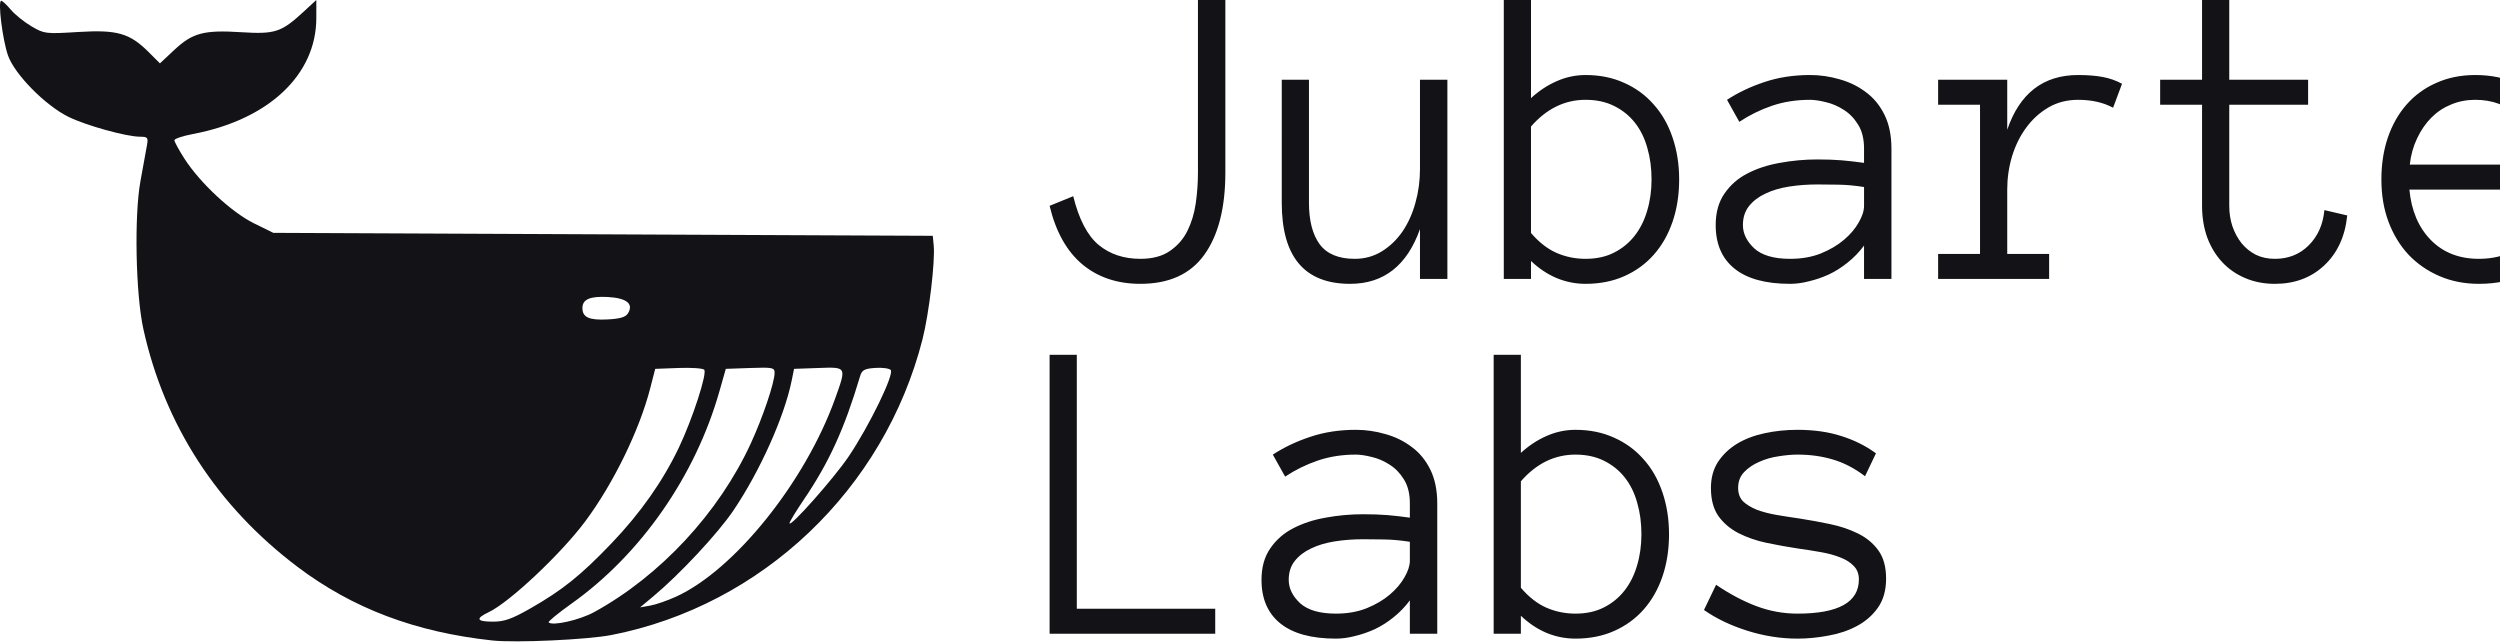
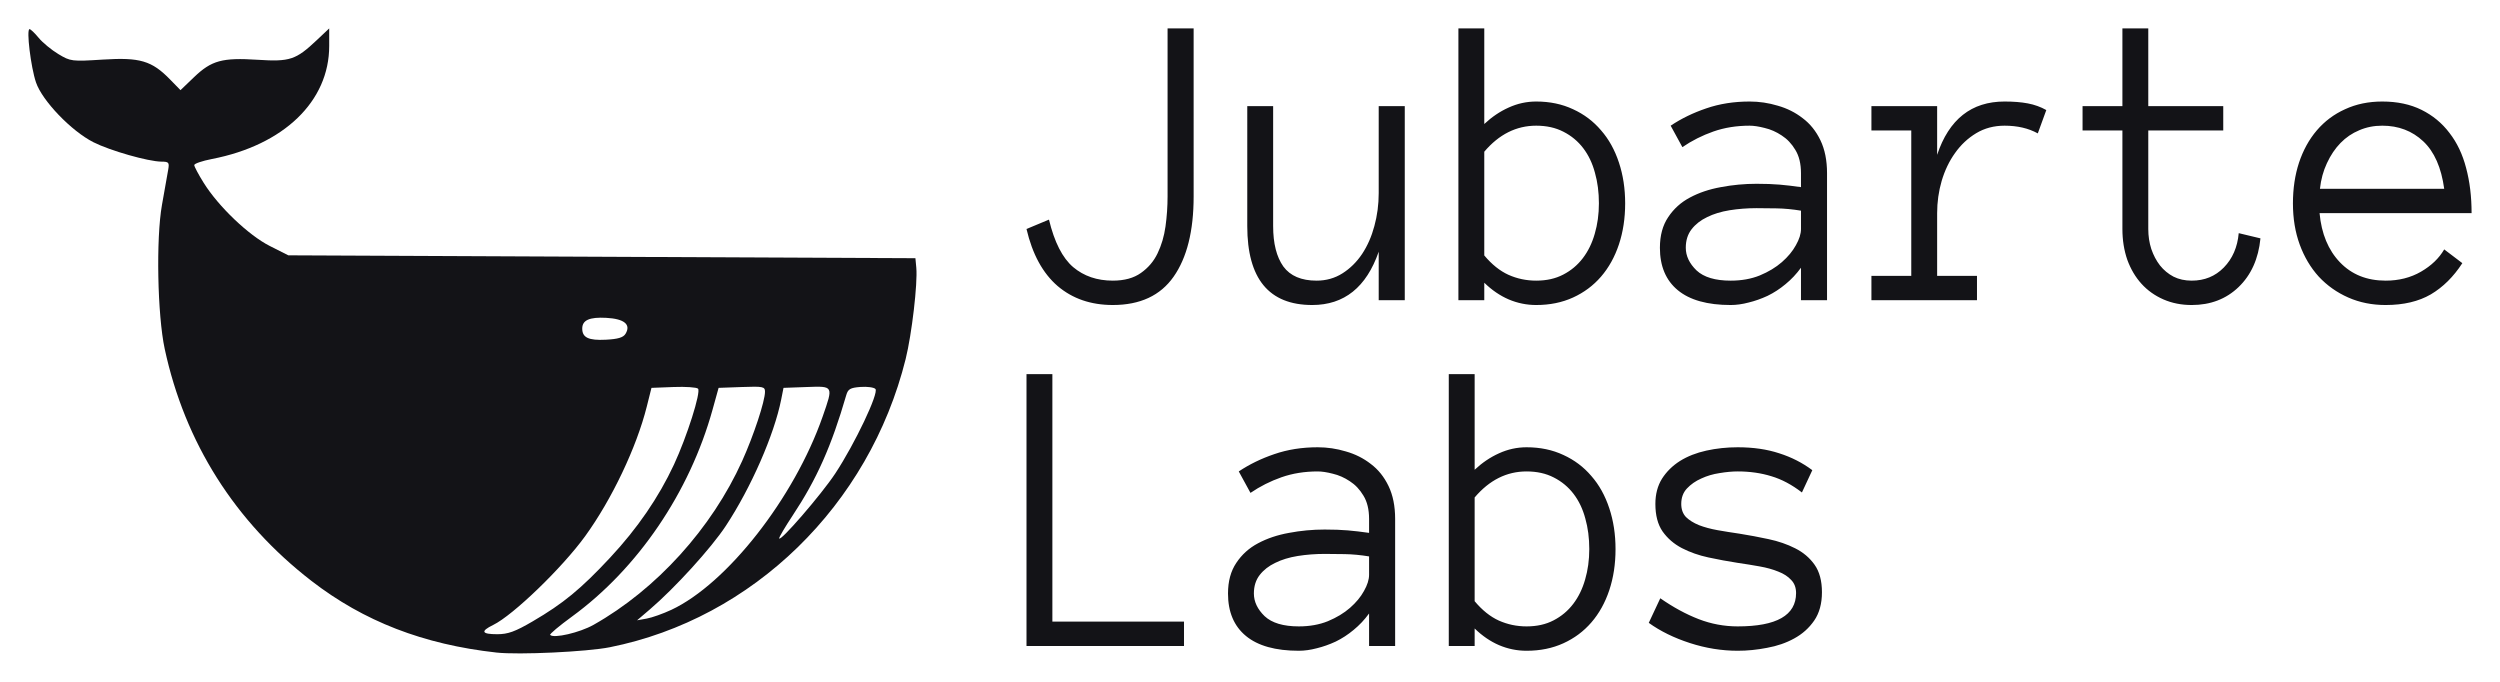
- <svg xmlns="http://www.w3.org/2000/svg" version="1.1" id="svg1" width="845.561" height="216.919" viewBox="0 0 845.561 216.919" xml:space="preserve">
+ <svg xmlns="http://www.w3.org/2000/svg" version="1.1" id="svg1" width="880" height="240" viewBox="0 0 880 240" xml:space="preserve">
  <defs id="defs1">
    <rect x="329.871" y="12.852" width="59.263" height="100.675" id="rect1" />
    <rect x="329.871" y="12.852" width="59.263" height="100.675" id="rect1-4" />
    <rect x="329.871" y="12.852" width="59.263" height="100.675" id="rect1-5" />
    <rect x="329.871" y="12.852" width="59.263" height="100.675" id="rect1-5-2" />
  </defs>
  <g id="g1" style="fill:#5b5962;fill-opacity:1" transform="translate(-53.46698,-86.52965)">
-     <g id="g2">
+     <g id="g2" transform="matrix(0.9896581,0,0,1.014205,10.55295,8.770849)" style="opacity:1">
      <path style="fill:#131317;fill-opacity:1" d="m 219.953,303.152 c -26.004,-2.82 -47.202,-10.83 -65.813,-24.868 -27.216,-20.528 -45.018,-47.987 -52.189,-80.499 -2.6,-11.789 -3.12,-38.291 -0.98,-50 0.955,-5.225 1.955,-10.738 2.223,-12.25 0.437,-2.471 0.196,-2.752 -2.377,-2.765 -4.703,-0.025 -18.316,-3.813 -24.245,-6.746 -7.859,-3.888 -18.197,-14.402 -20.406,-20.753 -1.853,-5.326 -3.485,-18.486 -2.293,-18.486 0.39,0 1.853,1.359 3.25,3.02 1.397,1.661 4.547,4.195 6.999,5.632 4.338,2.543 4.762,2.594 15.844,1.911 13.192,-0.812 17.381,0.398 23.88,6.897 l 3.714,3.714 4.814,-4.503 c 6.213,-5.812 10.048,-6.835 22.62,-6.039 11.485,0.728 13.607,0.039 21.073,-6.844 l 4.386,-4.043 v 6.09 c 0,19.22 -16.146,34.397 -41.75,39.242 -3.438,0.651 -6.25,1.596 -6.25,2.101 0,0.505 1.512,3.282 3.361,6.172 5.25,8.208 15.958,18.189 23.491,21.898 l 6.605,3.252 111.522,0.5 111.522,0.5 0.318,3.312 c 0.518,5.398 -1.598,23.084 -3.791,31.688 -12.936,50.74 -54.337,90.098 -105.211,100.02 -8.158,1.591 -32.428,2.703 -40.316,1.848 z m 34.5,-9.609 c 22.355,-12.287 42.089,-33.521 52.898,-56.917 4.099,-8.872 8.102,-20.723 8.102,-23.987 0,-1.781 -0.659,-1.912 -8.25,-1.645 l -8.25,0.29 -2.165,7.616 c -8.146,28.651 -26.573,55.109 -49.974,71.755 -4.55,3.236 -8.049,6.107 -7.777,6.379 1.296,1.296 10.497,-0.788 15.416,-3.492 z m -21.605,-1.23 c 10.832,-6.173 17.115,-11.217 27.494,-22.073 9.744,-10.192 17.298,-20.932 22.73,-32.313 4.617,-9.675 9.676,-25.247 8.564,-26.36 -0.48,-0.48 -4.402,-0.739 -8.716,-0.577 l -7.844,0.295 -1.669,6.5 c -3.64,14.172 -12.44,32.223 -21.938,45.002 -8.166,10.985 -25.595,27.401 -32.681,30.78 -4.621,2.204 -4.166,3.219 1.441,3.219 3.817,0 6.347,-0.896 12.621,-4.472 z m 49.302,-3.99 c 19.804,-9.067 43.696,-38.838 53.797,-67.034 3.867,-10.794 3.954,-10.636 -5.702,-10.295 l -8.208,0.29 -0.812,4 c -2.486,12.252 -10.727,30.615 -19.701,43.902 -5.233,7.747 -18.156,21.604 -27.071,29.027 l -4.5,3.747 3.437,-0.601 c 1.891,-0.33 5.833,-1.697 8.76,-3.038 z m 58.324,-47.356 c 6.976,-10.326 15.569,-27.993 14.255,-29.307 -0.552,-0.552 -2.943,-0.863 -5.312,-0.69 -3.6,0.263 -4.43,0.725 -5.052,2.814 -5.265,17.697 -10.476,29.13 -19.016,41.716 -2.693,3.969 -4.875,7.569 -4.849,8 0.098,1.635 15.017,-15.196 19.974,-22.533 z m -74.63,-48.433 c 2.027,-3.228 -0.417,-5.214 -6.829,-5.552 -6,-0.317 -8.562,0.798 -8.562,3.725 0,3.134 2.25,4.172 8.387,3.869 4.317,-0.213 6.2,-0.762 7.003,-2.041 z" id="path1" />
      <path d="m 464.487,300.867 h -56.02 v -94.337 h 9.202 v 85.88 H 464.487 Z m 15.651,-18.217 q 0,-6.361 2.955,-10.627 2.955,-4.337 7.725,-6.795 4.836,-2.53 11.016,-3.614 6.247,-1.157 12.695,-1.157 2.485,0 4.433,0.073 2.015,0.073 3.762,0.217 1.814,0.145 3.627,0.361 1.814,0.217 3.963,0.506 v -4.843 q 0,-4.916 -2.015,-8.096 -1.948,-3.181 -4.836,-4.988 -2.888,-1.88 -6.045,-2.602 -3.157,-0.795 -5.374,-0.795 -6.986,0 -12.897,2.024 -5.911,2.024 -11.016,5.422 l -4.165,-7.446 q 5.642,-3.687 12.628,-6 7.053,-2.386 15.449,-2.386 5.105,0 10.008,1.446 4.971,1.373 8.866,4.337 3.963,2.892 6.314,7.663 2.351,4.771 2.351,11.422 v 44.096 h -9.269 v -11.277 q -2.418,3.253 -5.508,5.711 -3.023,2.458 -6.381,4.048 -3.359,1.518 -6.717,2.313 -3.359,0.867 -6.381,0.867 -12.426,0 -18.808,-5.133 -6.381,-5.133 -6.381,-14.747 z m 25.189,11.422 q 5.777,0 10.344,-1.807 4.635,-1.88 7.859,-4.627 3.224,-2.747 4.971,-5.855 1.814,-3.108 1.814,-5.639 v -6.361 q -4.5,-0.723 -8.665,-0.795 -4.097,-0.073 -7.12,-0.073 -4.971,0 -9.605,0.723 -4.568,0.723 -7.993,2.386 -3.426,1.59 -5.508,4.193 -2.082,2.602 -2.082,6.434 0,4.265 3.829,7.88 3.896,3.542 12.158,3.542 z m 112.645,-26.819 q 0,7.735 -2.217,14.241 -2.217,6.506 -6.381,11.205 -4.097,4.627 -9.941,7.229 -5.844,2.602 -13.098,2.602 -5.105,0 -9.807,-1.952 -4.635,-1.952 -8.665,-5.783 v 6.072 h -9.202 v -94.337 h 9.202 v 33.181 q 4.03,-3.687 8.665,-5.711 4.702,-2.096 9.807,-2.096 7.254,0 13.098,2.675 5.844,2.602 9.941,7.301 4.165,4.627 6.381,11.205 2.217,6.506 2.217,14.169 z m -9.337,0 q 0,-5.783 -1.411,-10.627 -1.343,-4.916 -4.165,-8.53 -2.821,-3.614 -7.053,-5.711 -4.165,-2.096 -9.673,-2.096 -10.613,0 -18.472,9.036 v 36 q 4.03,4.699 8.598,6.723 4.635,2.024 9.874,2.024 5.508,0 9.605,-2.096 4.165,-2.096 6.986,-5.711 2.821,-3.614 4.232,-8.458 1.478,-4.916 1.478,-10.554 z m 82.754,14.964 q 0,5.928 -2.754,9.831 -2.754,3.904 -7.12,6.217 -4.299,2.313 -9.673,3.253 -5.306,1.012 -10.411,1.012 -8.531,0 -16.994,-2.675 -8.463,-2.675 -14.643,-7.012 l 4.097,-8.53 q 6.918,4.699 13.636,7.229 6.717,2.53 13.904,2.53 20.756,0 20.756,-11.566 0,-2.819 -1.746,-4.554 -1.679,-1.807 -4.568,-2.892 -2.888,-1.157 -6.65,-1.807 -3.694,-0.651 -7.792,-1.229 -5.239,-0.795 -10.411,-1.88 -5.172,-1.084 -9.471,-3.253 -4.232,-2.169 -6.851,-5.783 -2.553,-3.614 -2.553,-9.542 0,-5.06 2.351,-8.747 2.418,-3.687 6.381,-6.145 4.03,-2.458 9.404,-3.614 5.374,-1.157 11.15,-1.157 8.262,0 14.777,2.096 6.516,2.024 11.755,5.855 l -3.694,7.735 q -5.374,-4.048 -10.882,-5.639 -5.508,-1.663 -11.956,-1.663 -2.888,0 -6.448,0.578 -3.493,0.506 -6.516,1.88 -3.023,1.301 -5.105,3.47 -2.015,2.096 -2.015,5.349 0,2.819 1.679,4.554 1.746,1.663 4.635,2.819 2.888,1.084 6.583,1.735 3.761,0.651 7.859,1.229 5.105,0.795 10.277,1.88 5.239,1.084 9.471,3.181 4.299,2.096 6.918,5.711 2.62,3.614 2.62,9.542 z" id="text1-1" style="font-family:'Anonymous Pro';-inkscape-font-specification:'Anonymous Pro';white-space:pre;fill:#131317;stroke-width:11.893" aria-label="Labs" />
      <path d="m 467.913,144.867 q 0,17.928 -7.12,27.831 -7.053,9.831 -21.629,9.831 -11.688,0 -19.614,-6.578 -7.926,-6.651 -11.083,-19.807 l 7.993,-3.253 q 2.888,11.711 8.598,16.482 5.71,4.699 14.106,4.699 6.18,0 10.008,-2.675 3.896,-2.675 5.911,-6.795 2.082,-4.193 2.821,-9.325 0.739,-5.205 0.739,-10.41 V 86.53 h 9.269 z m 19.076,-31.373 h 9.202 v 41.639 q 0,9.036 3.627,14.024 3.694,4.916 11.822,4.916 5.105,0 9.202,-2.53 4.097,-2.53 6.986,-6.723 2.888,-4.265 4.366,-9.687 1.545,-5.494 1.545,-11.422 v -30.217 h 9.269 V 180.867 h -9.269 v -16.843 q -6.583,18.506 -23.644,18.506 -23.107,0 -23.107,-27.398 z m 134.408,33.759 q 0,7.735 -2.217,14.241 -2.217,6.506 -6.381,11.205 -4.097,4.627 -9.941,7.229 -5.844,2.602 -13.098,2.602 -5.105,0 -9.807,-1.952 -4.635,-1.952 -8.665,-5.783 V 180.867 H 562.086 V 86.53 h 9.202 v 33.181 q 4.03,-3.687 8.665,-5.711 4.702,-2.096 9.807,-2.096 7.254,0 13.098,2.675 5.844,2.602 9.941,7.301 4.165,4.627 6.381,11.205 2.217,6.506 2.217,14.169 z m -9.337,0 q 0,-5.783 -1.411,-10.627 -1.343,-4.916 -4.165,-8.53 -2.821,-3.614 -7.053,-5.711 -4.165,-2.096 -9.673,-2.096 -10.613,0 -18.472,9.036 v 36 q 4.03,4.699 8.598,6.723 4.635,2.024 9.874,2.024 5.508,0 9.605,-2.096 4.165,-2.096 6.986,-5.711 2.821,-3.614 4.232,-8.458 1.478,-4.916 1.478,-10.554 z m 21.696,15.398 q 0,-6.361 2.955,-10.627 2.955,-4.337 7.725,-6.795 4.836,-2.53 11.016,-3.614 6.247,-1.157 12.695,-1.157 2.485,0 4.433,0.073 2.015,0.073 3.761,0.217 1.814,0.145 3.627,0.361 1.814,0.217 3.963,0.506 v -4.843 q 0,-4.916 -2.015,-8.096 -1.948,-3.181 -4.836,-4.988 -2.888,-1.88 -6.045,-2.602 -3.157,-0.795 -5.374,-0.795 -6.986,0 -12.897,2.024 -5.911,2.024 -11.016,5.422 l -4.165,-7.446 q 5.642,-3.687 12.628,-6 7.053,-2.386 15.449,-2.386 5.105,0 10.008,1.446 4.971,1.373 8.867,4.337 3.963,2.892 6.314,7.663 2.351,4.771 2.351,11.422 v 44.096 h -9.27 v -11.277 q -2.418,3.253 -5.508,5.711 -3.023,2.458 -6.381,4.048 -3.359,1.518 -6.717,2.313 -3.358,0.867 -6.381,0.867 -12.426,0 -18.808,-5.133 -6.381,-5.133 -6.381,-14.747 z m 25.189,11.422 q 5.777,0 10.344,-1.807 4.635,-1.88 7.859,-4.627 3.224,-2.747 4.971,-5.855 1.814,-3.108 1.814,-5.639 v -6.361 q -4.5,-0.723 -8.665,-0.795 -4.097,-0.073 -7.12,-0.073 -4.971,0 -9.605,0.723 -4.568,0.723 -7.993,2.386 -3.426,1.59 -5.508,4.193 -2.082,2.602 -2.082,6.434 0,4.265 3.829,7.88 3.896,3.542 12.158,3.542 z m 109.219,-51.108 q -4.971,-2.675 -11.822,-2.675 -5.642,0 -10.076,2.602 -4.433,2.602 -7.523,6.867 -3.09,4.193 -4.769,9.687 -1.612,5.422 -1.612,11.205 v 21.759 h 14.173 v 8.458 h -37.548 v -8.458 h 14.173 v -50.458 h -14.173 v -8.458 h 23.375 v 16.916 q 6.314,-18.506 23.98,-18.506 4.769,0 8.262,0.651 3.56,0.651 6.583,2.313 z m 79.194,36.434 q -1.074,10.627 -7.792,16.916 -6.65,6.217 -16.658,6.217 -5.508,0 -10.076,-1.952 -4.568,-1.952 -7.792,-5.422 -3.224,-3.47 -5.038,-8.313 -1.746,-4.916 -1.746,-10.699 v -34.193 h -14.173 v -8.458 h 14.173 V 86.53 h 9.202 v 26.964 h 26.667 v 8.458 h -26.667 v 34.193 q 0,3.687 1.074,6.94 1.142,3.253 3.09,5.711 2.015,2.458 4.836,3.904 2.821,1.373 6.448,1.373 6.851,0 11.419,-4.554 4.635,-4.627 5.306,-11.928 z m 21.024,-8.747 q 1.008,10.699 7.254,17.06 6.247,6.361 16.255,6.361 7.053,0 12.561,-3.108 5.508,-3.108 8.262,-7.735 l 6.448,4.771 q -4.702,7.084 -11.217,10.843 -6.516,3.687 -16.054,3.687 -7.254,0 -13.3,-2.602 -6.045,-2.602 -10.479,-7.229 -4.366,-4.699 -6.784,-11.133 -2.418,-6.434 -2.418,-14.313 0,-7.663 2.149,-14.096 2.217,-6.506 6.314,-11.205 4.165,-4.771 10.076,-7.373 5.911,-2.675 13.233,-2.675 7.993,0 13.971,2.892 5.978,2.892 9.941,8.024 4.03,5.06 5.911,12.145 1.948,7.084 1.948,15.687 z m 44.332,-8.458 q -1.545,-11.06 -7.456,-16.482 -5.911,-5.422 -14.576,-5.422 -4.433,0 -8.195,1.59 -3.761,1.518 -6.65,4.41 -2.888,2.892 -4.836,7.012 -1.948,4.048 -2.485,8.892 z" id="text1-1-1" style="font-family:'Anonymous Pro';-inkscape-font-specification:'Anonymous Pro';white-space:pre;fill:#131317;stroke-width:11.893" aria-label="Jubarte" />
    </g>
  </g>
</svg>
